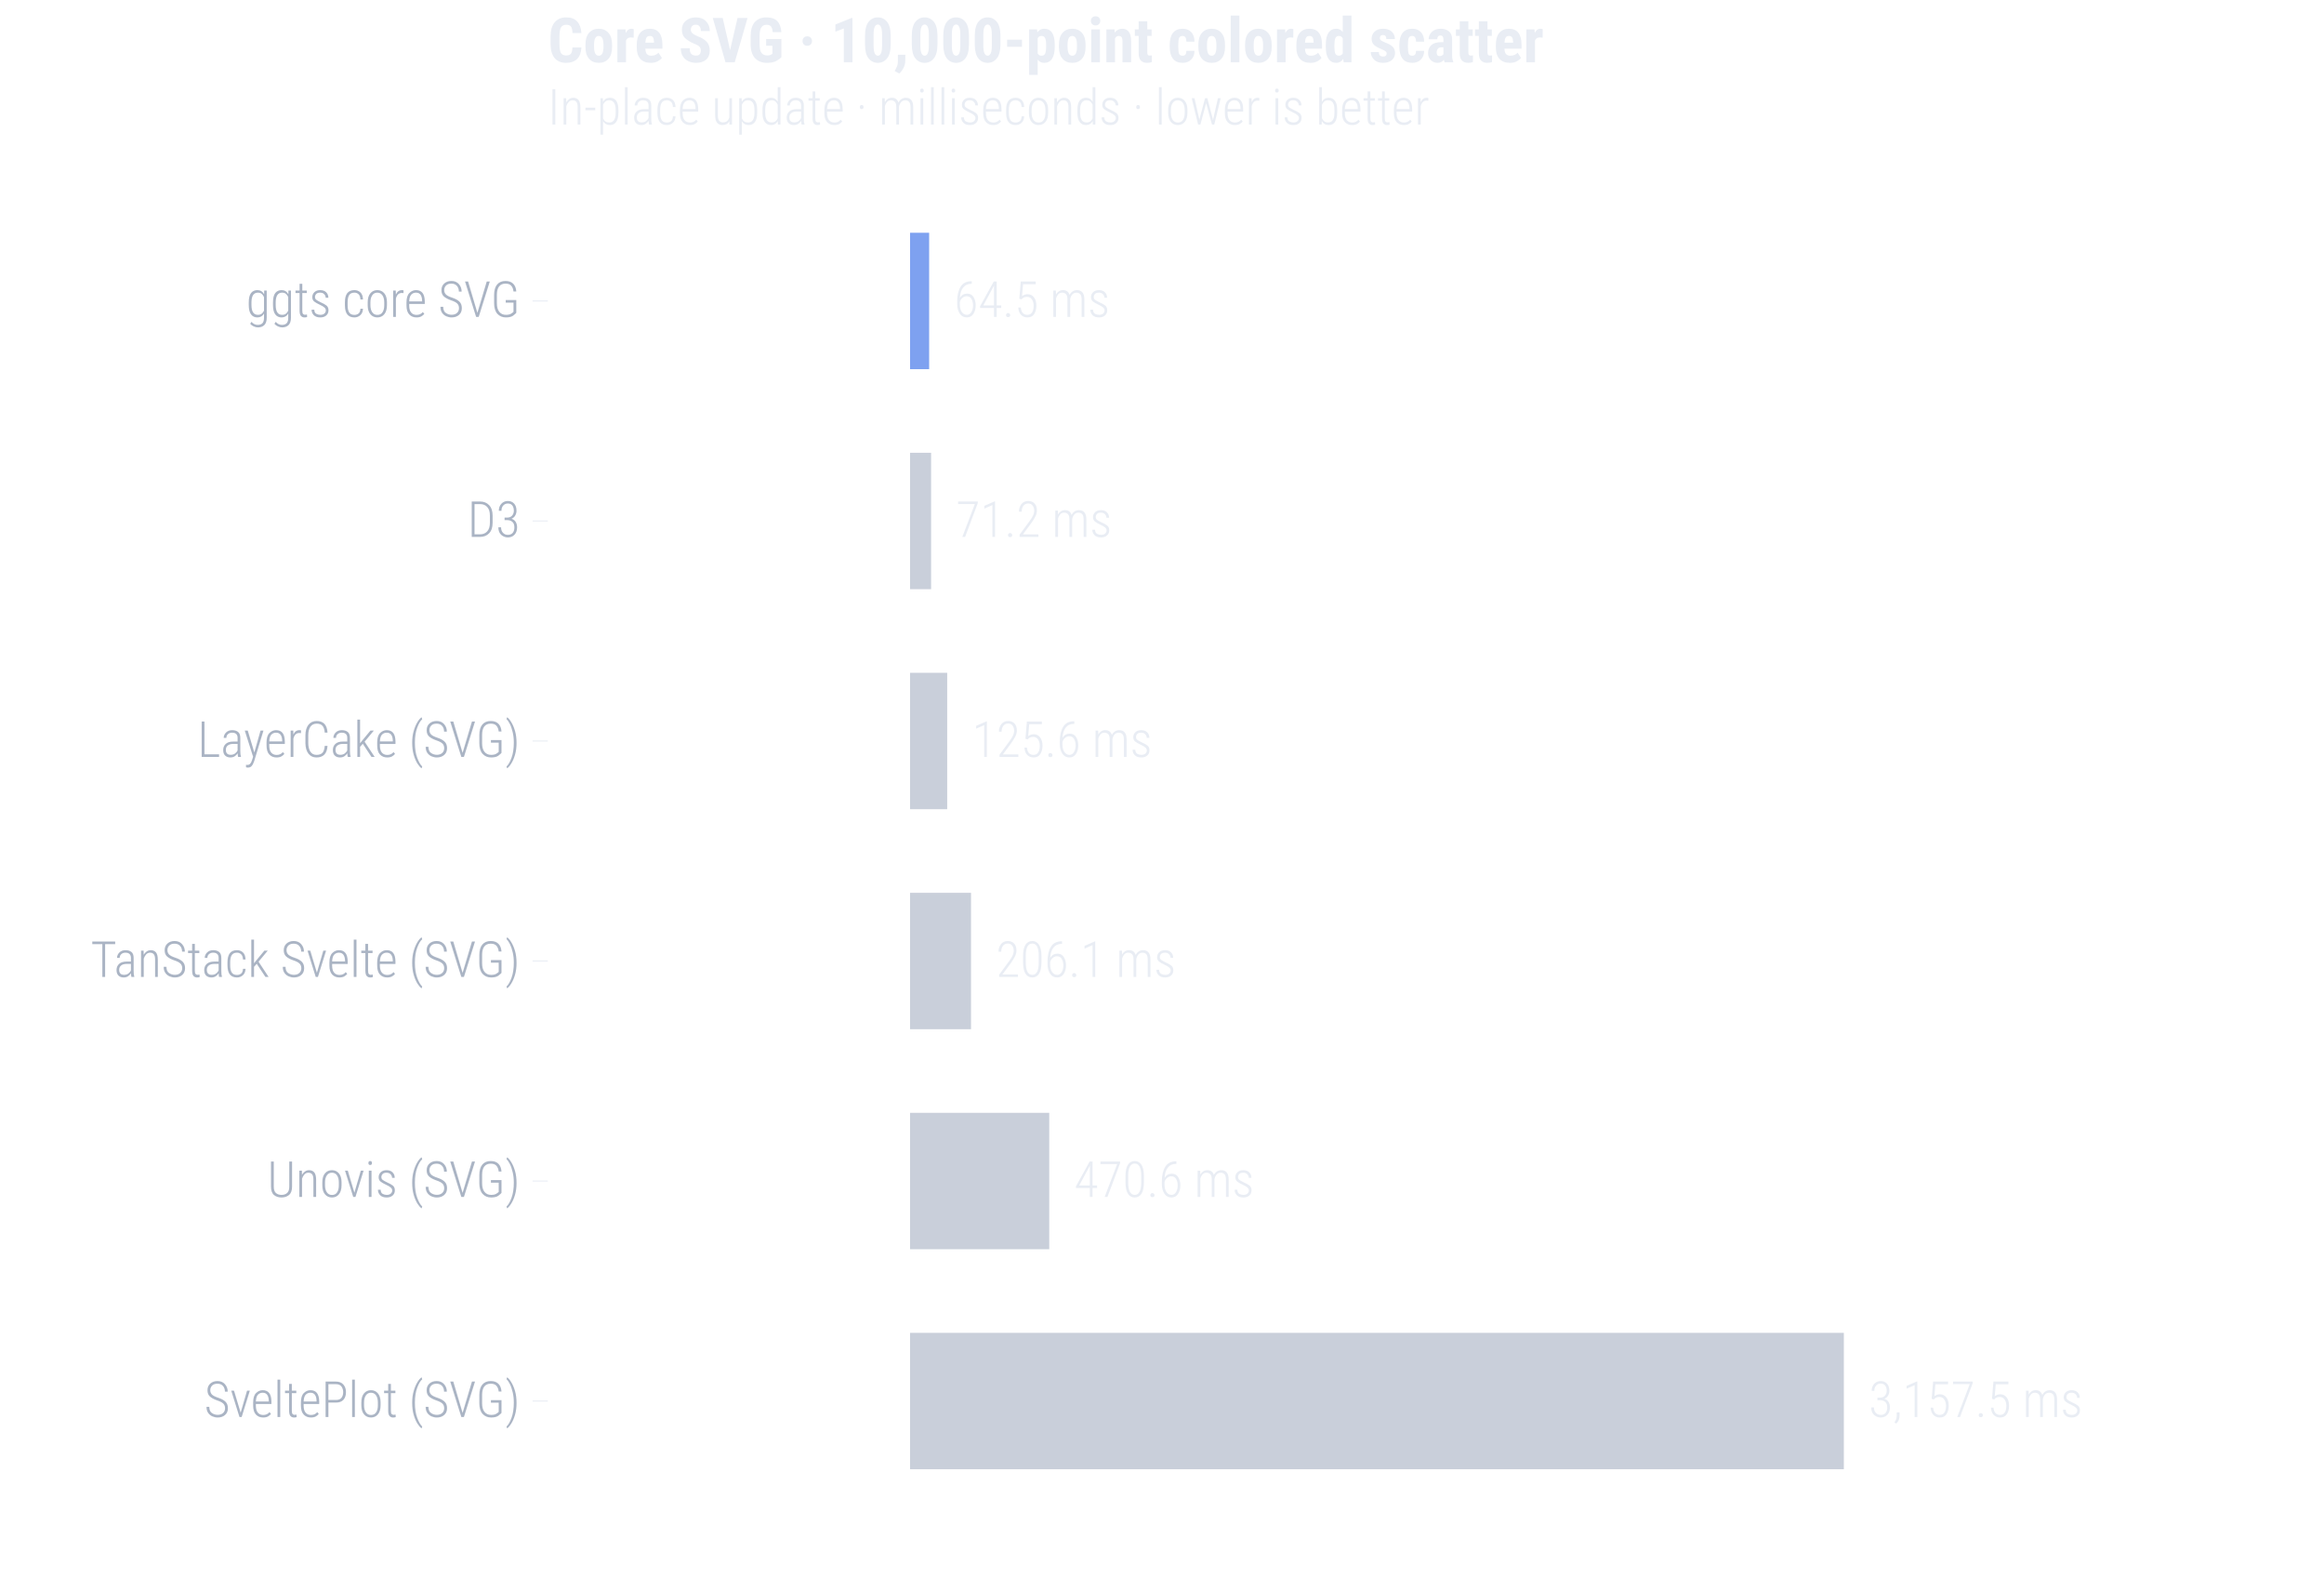
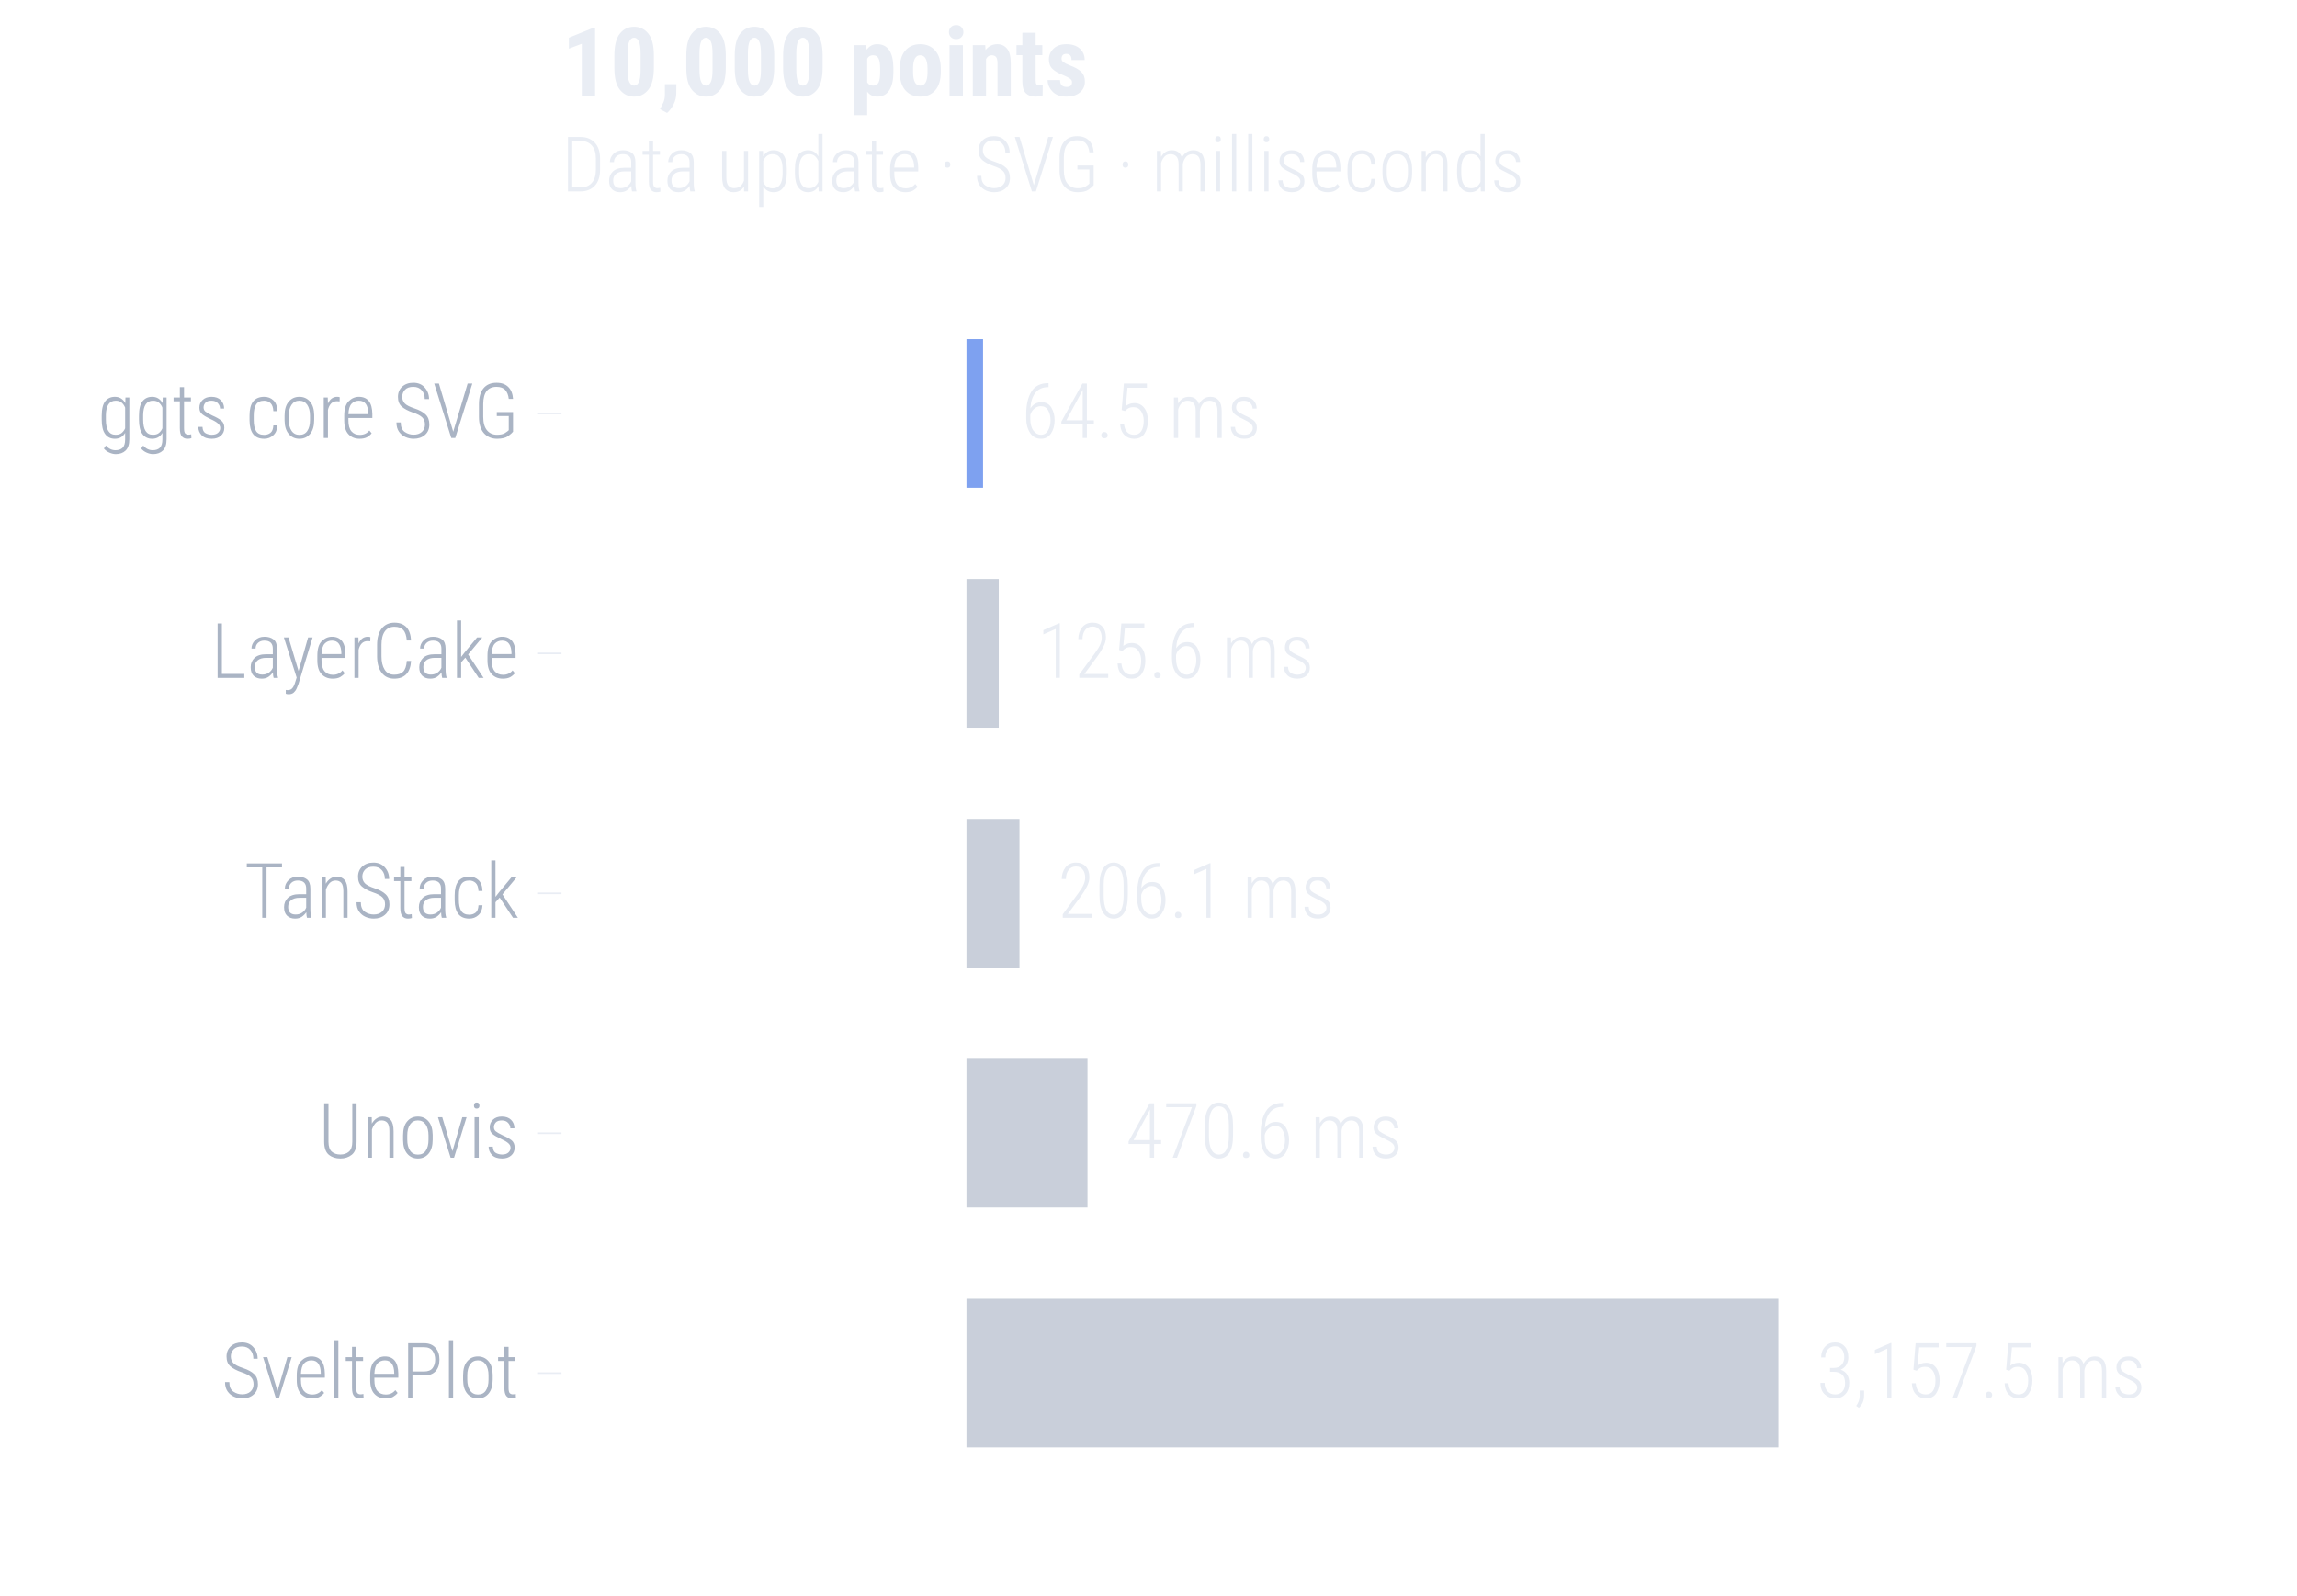
- <svg xmlns="http://www.w3.org/2000/svg" width="560" height="380" viewBox="0 0 560 380" role="img" aria-label="Core SVG · 10,000-point colored scatter. In-place update · milliseconds · lower is better. ggts core SVG: 64.5 ms; D3: 71.2 ms; LayerCake (SVG): 125.6 ms; TanStack Svelte (SVG): 206.1 ms; Unovis (SVG): 470.6 ms; SveltePlot (SVG): 3,157.5 ms." class="gg-plot" font-family="&quot;Roboto Condensed&quot;, &quot;Arial Narrow&quot;, Arial, sans-serif" font-size="11" font-weight="300" text-rendering="optimizeLegibility" shape-rendering="geometricPrecision">
-   <rect class="gg-paper" width="560" height="380" fill="var(--gg-paper, transparent)" />
-   <text class="gg-title" x="132" y="15" font-size="15" font-weight="700" fill="var(--gg-ink, #e9edf4)">Core SVG · 10,000-point colored scatter</text>
-   <text class="gg-subtitle" x="132" y="30" font-size="12" font-weight="300" fill="var(--gg-ink, #e9edf4)">In-place update · milliseconds · lower is better</text>
+ <svg xmlns="http://www.w3.org/2000/svg" width="360" height="250" viewBox="0 0 360 250" role="img" aria-label="10,000 points. Data update · SVG · milliseconds. Lower is better. ggts core SVG: 64.5 ms; LayerCake: 125.6 ms; TanStack: 206.1 ms; Unovis: 470.6 ms; SveltePlot: 3,157.5 ms." class="gg-plot" font-family="&quot;Roboto Condensed&quot;, &quot;Arial Narrow&quot;, Arial, sans-serif" font-size="11" font-weight="300" text-rendering="optimizeLegibility" shape-rendering="geometricPrecision">
+   <rect class="gg-paper" width="360" height="250" fill="var(--gg-paper, transparent)" />
+   <text class="gg-title" x="88" y="15" font-size="15" font-weight="700" fill="var(--gg-ink, #e9edf4)">10,000 points</text>
+   <text class="gg-subtitle" x="88" y="30" font-size="12" font-weight="300" fill="var(--gg-ink, #e9edf4)">Data update · SVG · milliseconds</text>
  <defs>
    <clipPath id="gg-clip-0">
-       <rect width="424" height="318" />
+       <rect width="268" height="188" />
    </clipPath>
  </defs>
-   <g class="gg-panel" data-panel="0" transform="translate(132,46)">
-     <rect class="gg-panel-background" width="424" height="318" fill="var(--gg-panel, transparent)" />
+   <g class="gg-panel" data-panel="0" transform="translate(88,46)">
+     <rect class="gg-panel-background" width="268" height="188" fill="var(--gg-panel, transparent)" />
    <g class="gg-grid" stroke="var(--gg-grid, transparent)" stroke-width="0.25" vector-effect="non-scaling-stroke">
-       <line x1="16.03" y1="0" x2="16.03" y2="318" />
-       <line x1="87.29" y1="0" x2="87.29" y2="318" />
-       <line x1="158.55" y1="0" x2="158.55" y2="318" />
-       <line x1="229.82" y1="0" x2="229.82" y2="318" />
-       <line x1="301.08" y1="0" x2="301.08" y2="318" />
-       <line x1="372.34" y1="0" x2="372.34" y2="318" />
-       <line x1="0" y1="26.5" x2="424" y2="26.5" />
-       <line x1="0" y1="79.5" x2="424" y2="79.5" />
-       <line x1="0" y1="132.5" x2="424" y2="132.5" />
-       <line x1="0" y1="185.5" x2="424" y2="185.5" />
-       <line x1="0" y1="238.5" x2="424" y2="238.5" />
-       <line x1="0" y1="291.5" x2="424" y2="291.5" />
+       <line x1="63.47" y1="0" x2="63.47" y2="188" />
+       <line x1="144.08" y1="0" x2="144.08" y2="188" />
+       <line x1="224.68" y1="0" x2="224.68" y2="188" />
+       <line x1="0" y1="18.8" x2="268" y2="18.8" />
+       <line x1="0" y1="56.4" x2="268" y2="56.4" />
+       <line x1="0" y1="94" x2="268" y2="94" />
+       <line x1="0" y1="131.6" x2="268" y2="131.6" />
+       <line x1="0" y1="169.2" x2="268" y2="169.2" />
    </g>
    <g class="gg-marks" clip-path="url(#gg-clip-0)">
      <g class="gg-batch gg-rects" data-layer="0">
-         <rect x="87.29" y="10.07" width="4.6" height="32.86" fill="#7ea1f0" />
-         <rect x="87.29" y="63.07" width="5.07" height="32.86" fill="#c9cfda" />
-         <rect x="87.29" y="116.07" width="8.95" height="32.86" fill="#c9cfda" />
-         <rect x="87.29" y="169.07" width="14.69" height="32.86" fill="#c9cfda" />
-         <rect x="87.29" y="222.07" width="33.54" height="32.86" fill="#c9cfda" />
-         <rect x="87.29" y="275.07" width="225.01" height="32.86" fill="#c9cfda" />
+         <rect x="63.47" y="7.14" width="2.6" height="23.31" fill="#7ea1f0" />
+         <rect x="63.47" y="44.74" width="5.06" height="23.31" fill="#c9cfda" />
+         <rect x="63.47" y="82.34" width="8.31" height="23.31" fill="#c9cfda" />
+         <rect x="63.47" y="119.94" width="18.97" height="23.31" fill="#c9cfda" />
+         <rect x="63.47" y="157.54" width="127.25" height="23.31" fill="#c9cfda" />
      </g>
      <g class="gg-batch gg-glyphs" data-layer="1" font-size="12" text-anchor="start">
-         <text x="97.89" y="26.5" dy="0.32em" fill="var(--gg-ink, #e9edf4)">64.5 ms</text>
-         <text x="98.37" y="79.5" dy="0.32em" fill="var(--gg-ink, #e9edf4)">71.2 ms</text>
-         <text x="102.24" y="132.5" dy="0.32em" fill="var(--gg-ink, #e9edf4)">125.6 ms</text>
-         <text x="107.98" y="185.5" dy="0.32em" fill="var(--gg-ink, #e9edf4)">206.1 ms</text>
-         <text x="126.83" y="238.5" dy="0.32em" fill="var(--gg-ink, #e9edf4)">470.6 ms</text>
-         <text x="318.3" y="291.5" dy="0.32em" fill="var(--gg-ink, #e9edf4)">3,157.5 ms</text>
+         <text x="72.07" y="18.8" dy="0.32em" fill="var(--gg-ink, #e9edf4)">64.5 ms</text>
+         <text x="74.54" y="56.4" dy="0.32em" fill="var(--gg-ink, #e9edf4)">125.6 ms</text>
+         <text x="77.78" y="94" dy="0.32em" fill="var(--gg-ink, #e9edf4)">206.1 ms</text>
+         <text x="88.44" y="131.6" dy="0.32em" fill="var(--gg-ink, #e9edf4)">470.6 ms</text>
+         <text x="196.72" y="169.2" dy="0.32em" fill="var(--gg-ink, #e9edf4)">3,157.5 ms</text>
      </g>
    </g>
-     <rect class="gg-panel-border" width="424" height="318" fill="none" stroke="var(--gg-panelBorder, transparent)" stroke-width="0.5" vector-effect="non-scaling-stroke" />
+     <rect class="gg-panel-border" width="268" height="188" fill="none" stroke="var(--gg-panelBorder, transparent)" stroke-width="0.5" vector-effect="non-scaling-stroke" />
  </g>
-   <g class="gg-axis gg-axis-y" transform="translate(132,46)">
-     <g class="gg-tick" transform="translate(0,26.5)">
+   <g class="gg-axis gg-axis-y" transform="translate(88,46)">
+     <g class="gg-tick" transform="translate(0,18.8)">
      <line x2="-3.67" stroke="var(--gg-tickColor, #e9edf4)" stroke-width="0.25" vector-effect="non-scaling-stroke" />
      <text x="-6.67" dy="0.32em" text-anchor="end" fill="var(--gg-axisText, #aab4c4)" font-size="12" font-weight="300">ggts core SVG</text>
    </g>
-     <g class="gg-tick" transform="translate(0,79.5)">
+     <g class="gg-tick" transform="translate(0,56.4)">
      <line x2="-3.67" stroke="var(--gg-tickColor, #e9edf4)" stroke-width="0.25" vector-effect="non-scaling-stroke" />
-       <text x="-6.67" dy="0.32em" text-anchor="end" fill="var(--gg-axisText, #aab4c4)" font-size="12" font-weight="300">D3</text>
+       <text x="-6.67" dy="0.32em" text-anchor="end" fill="var(--gg-axisText, #aab4c4)" font-size="12" font-weight="300">LayerCake</text>
    </g>
-     <g class="gg-tick" transform="translate(0,132.5)">
+     <g class="gg-tick" transform="translate(0,94)">
      <line x2="-3.67" stroke="var(--gg-tickColor, #e9edf4)" stroke-width="0.25" vector-effect="non-scaling-stroke" />
-       <text x="-6.67" dy="0.32em" text-anchor="end" fill="var(--gg-axisText, #aab4c4)" font-size="12" font-weight="300">LayerCake (SVG)</text>
+       <text x="-6.67" dy="0.32em" text-anchor="end" fill="var(--gg-axisText, #aab4c4)" font-size="12" font-weight="300">TanStack</text>
    </g>
-     <g class="gg-tick" transform="translate(0,185.5)">
+     <g class="gg-tick" transform="translate(0,131.6)">
      <line x2="-3.67" stroke="var(--gg-tickColor, #e9edf4)" stroke-width="0.25" vector-effect="non-scaling-stroke" />
-       <text x="-6.67" dy="0.32em" text-anchor="end" fill="var(--gg-axisText, #aab4c4)" font-size="12" font-weight="300">TanStack Svelte (SVG)</text>
+       <text x="-6.67" dy="0.32em" text-anchor="end" fill="var(--gg-axisText, #aab4c4)" font-size="12" font-weight="300">Unovis</text>
    </g>
-     <g class="gg-tick" transform="translate(0,238.5)">
+     <g class="gg-tick" transform="translate(0,169.2)">
      <line x2="-3.67" stroke="var(--gg-tickColor, #e9edf4)" stroke-width="0.25" vector-effect="non-scaling-stroke" />
-       <text x="-6.67" dy="0.32em" text-anchor="end" fill="var(--gg-axisText, #aab4c4)" font-size="12" font-weight="300">Unovis (SVG)</text>
-     </g>
-     <g class="gg-tick" transform="translate(0,291.5)">
-       <line x2="-3.67" stroke="var(--gg-tickColor, #e9edf4)" stroke-width="0.25" vector-effect="non-scaling-stroke" />
-       <text x="-6.67" dy="0.32em" text-anchor="end" fill="var(--gg-axisText, #aab4c4)" font-size="12" font-weight="300">SveltePlot (SVG)</text>
+       <text x="-6.67" dy="0.32em" text-anchor="end" fill="var(--gg-axisText, #aab4c4)" font-size="12" font-weight="300">SveltePlot</text>
    </g>
  </g>
</svg>
